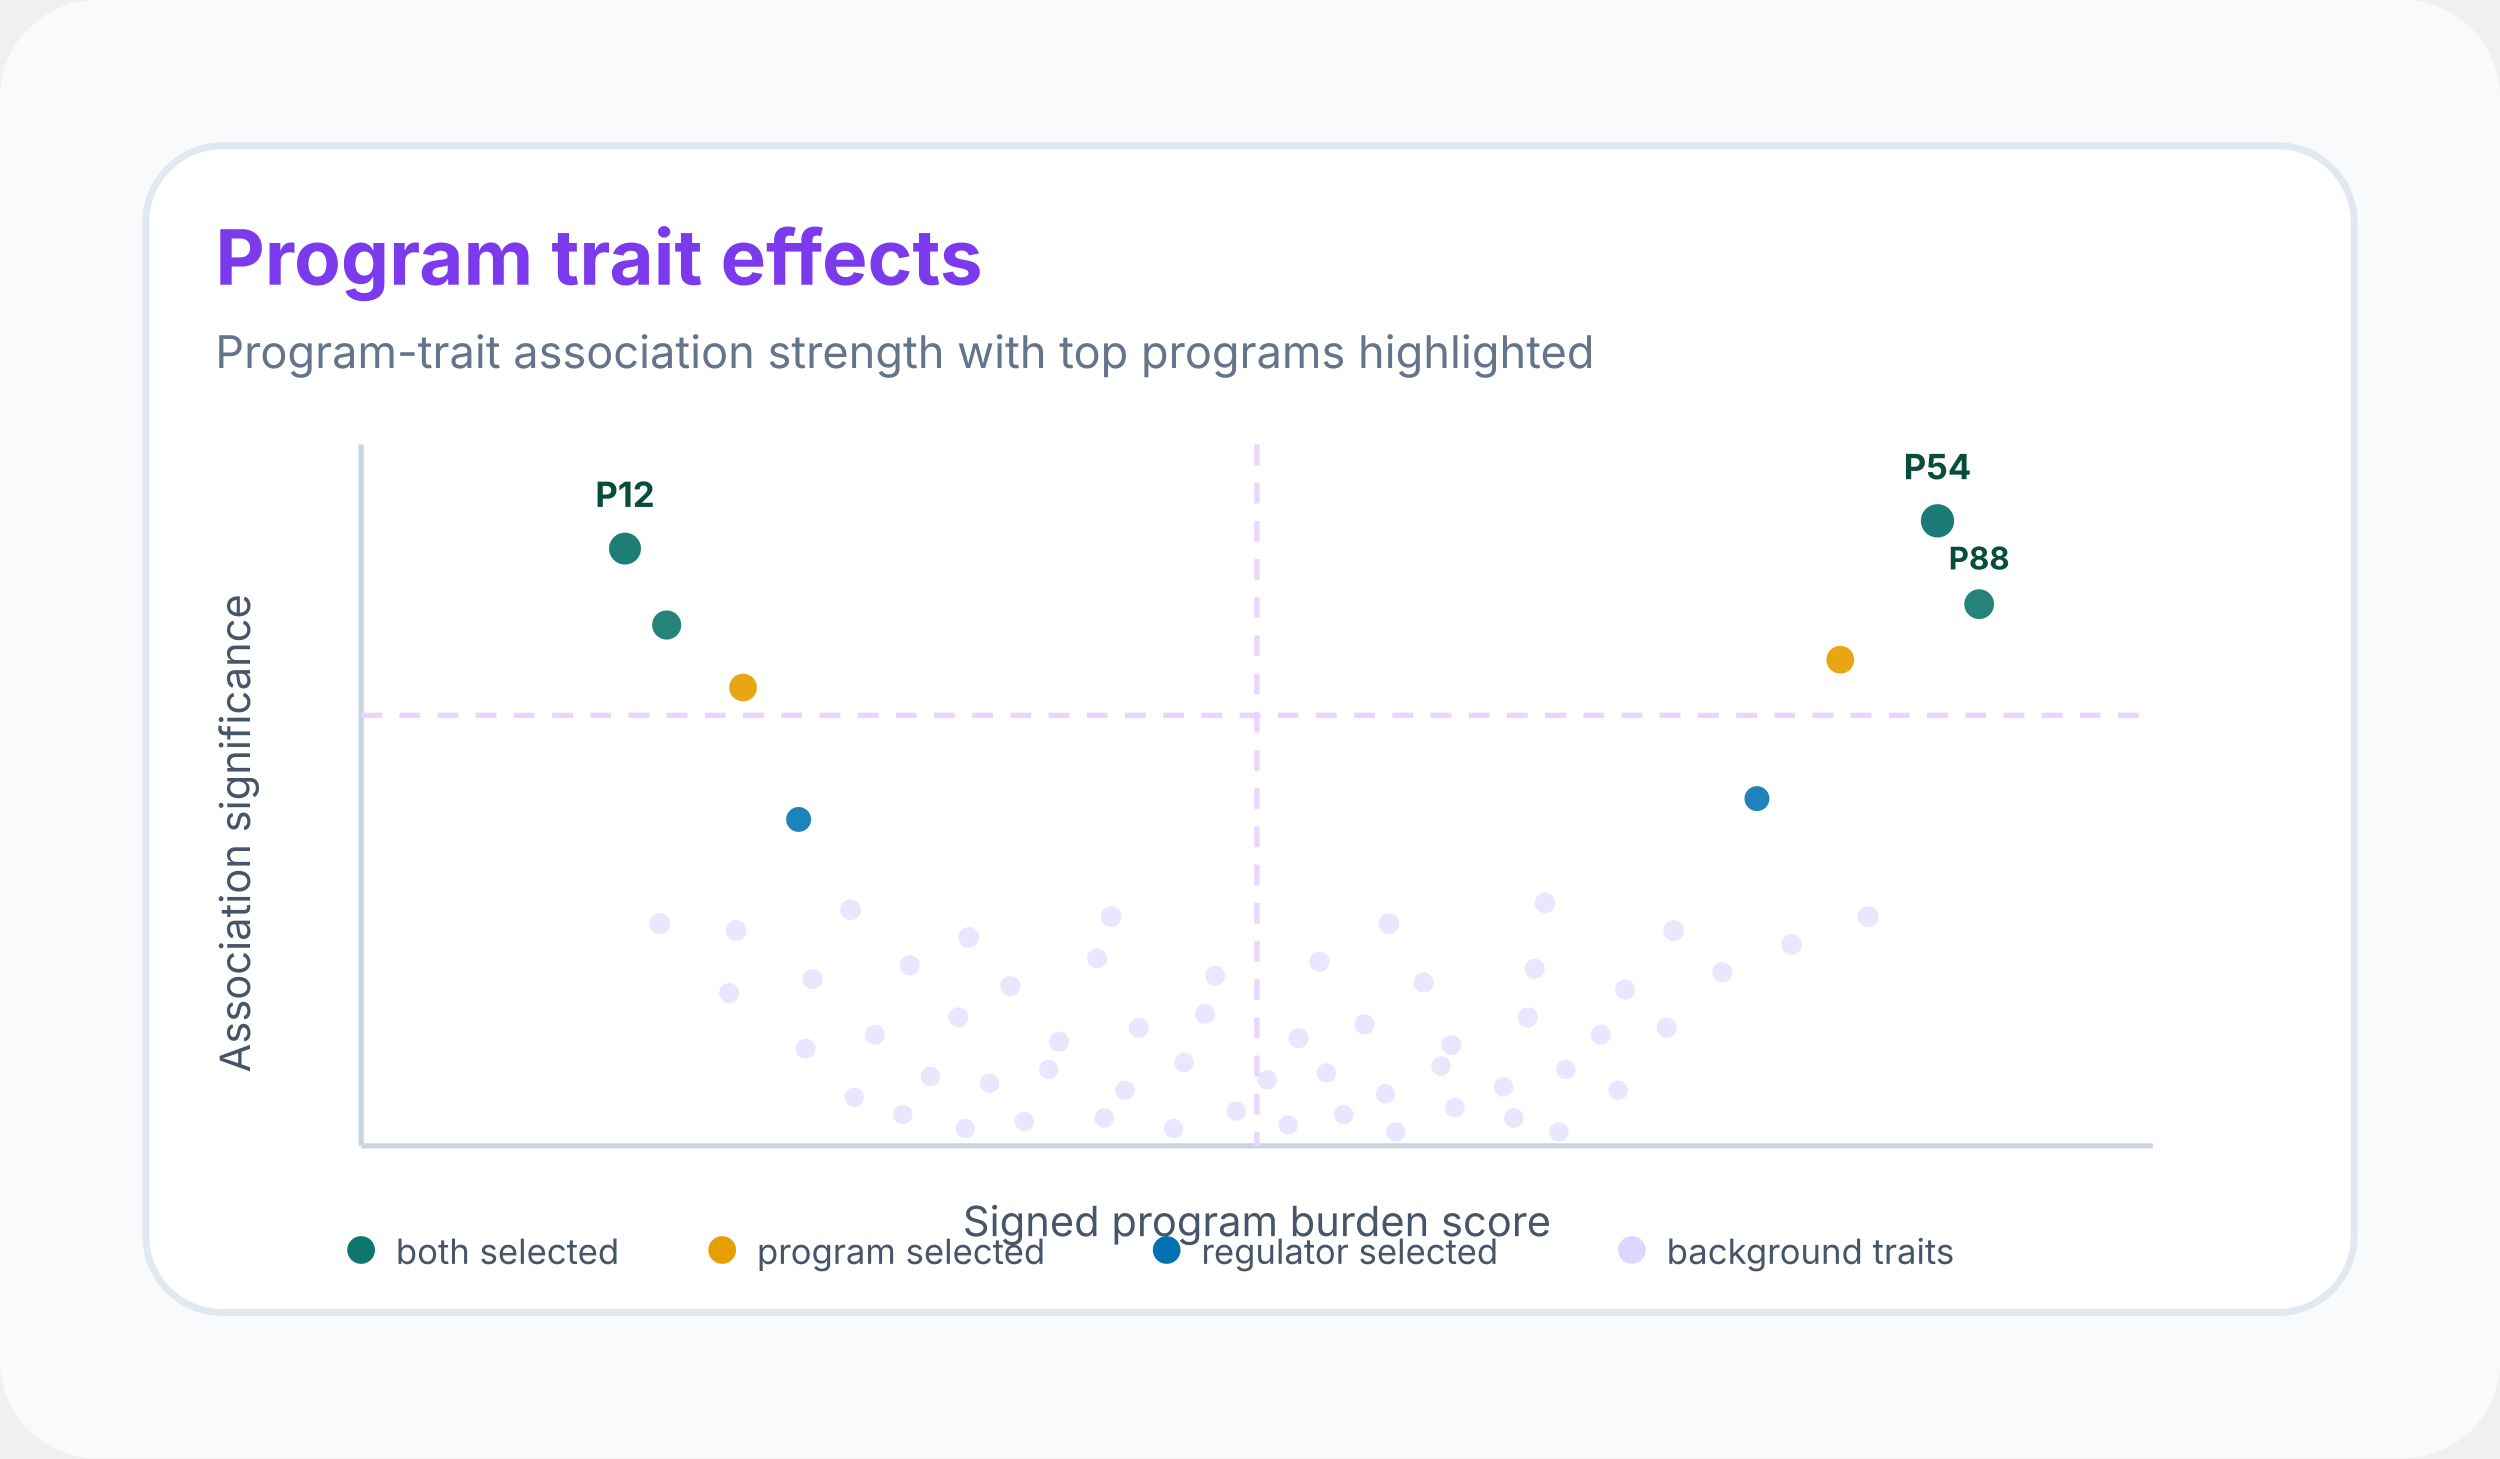
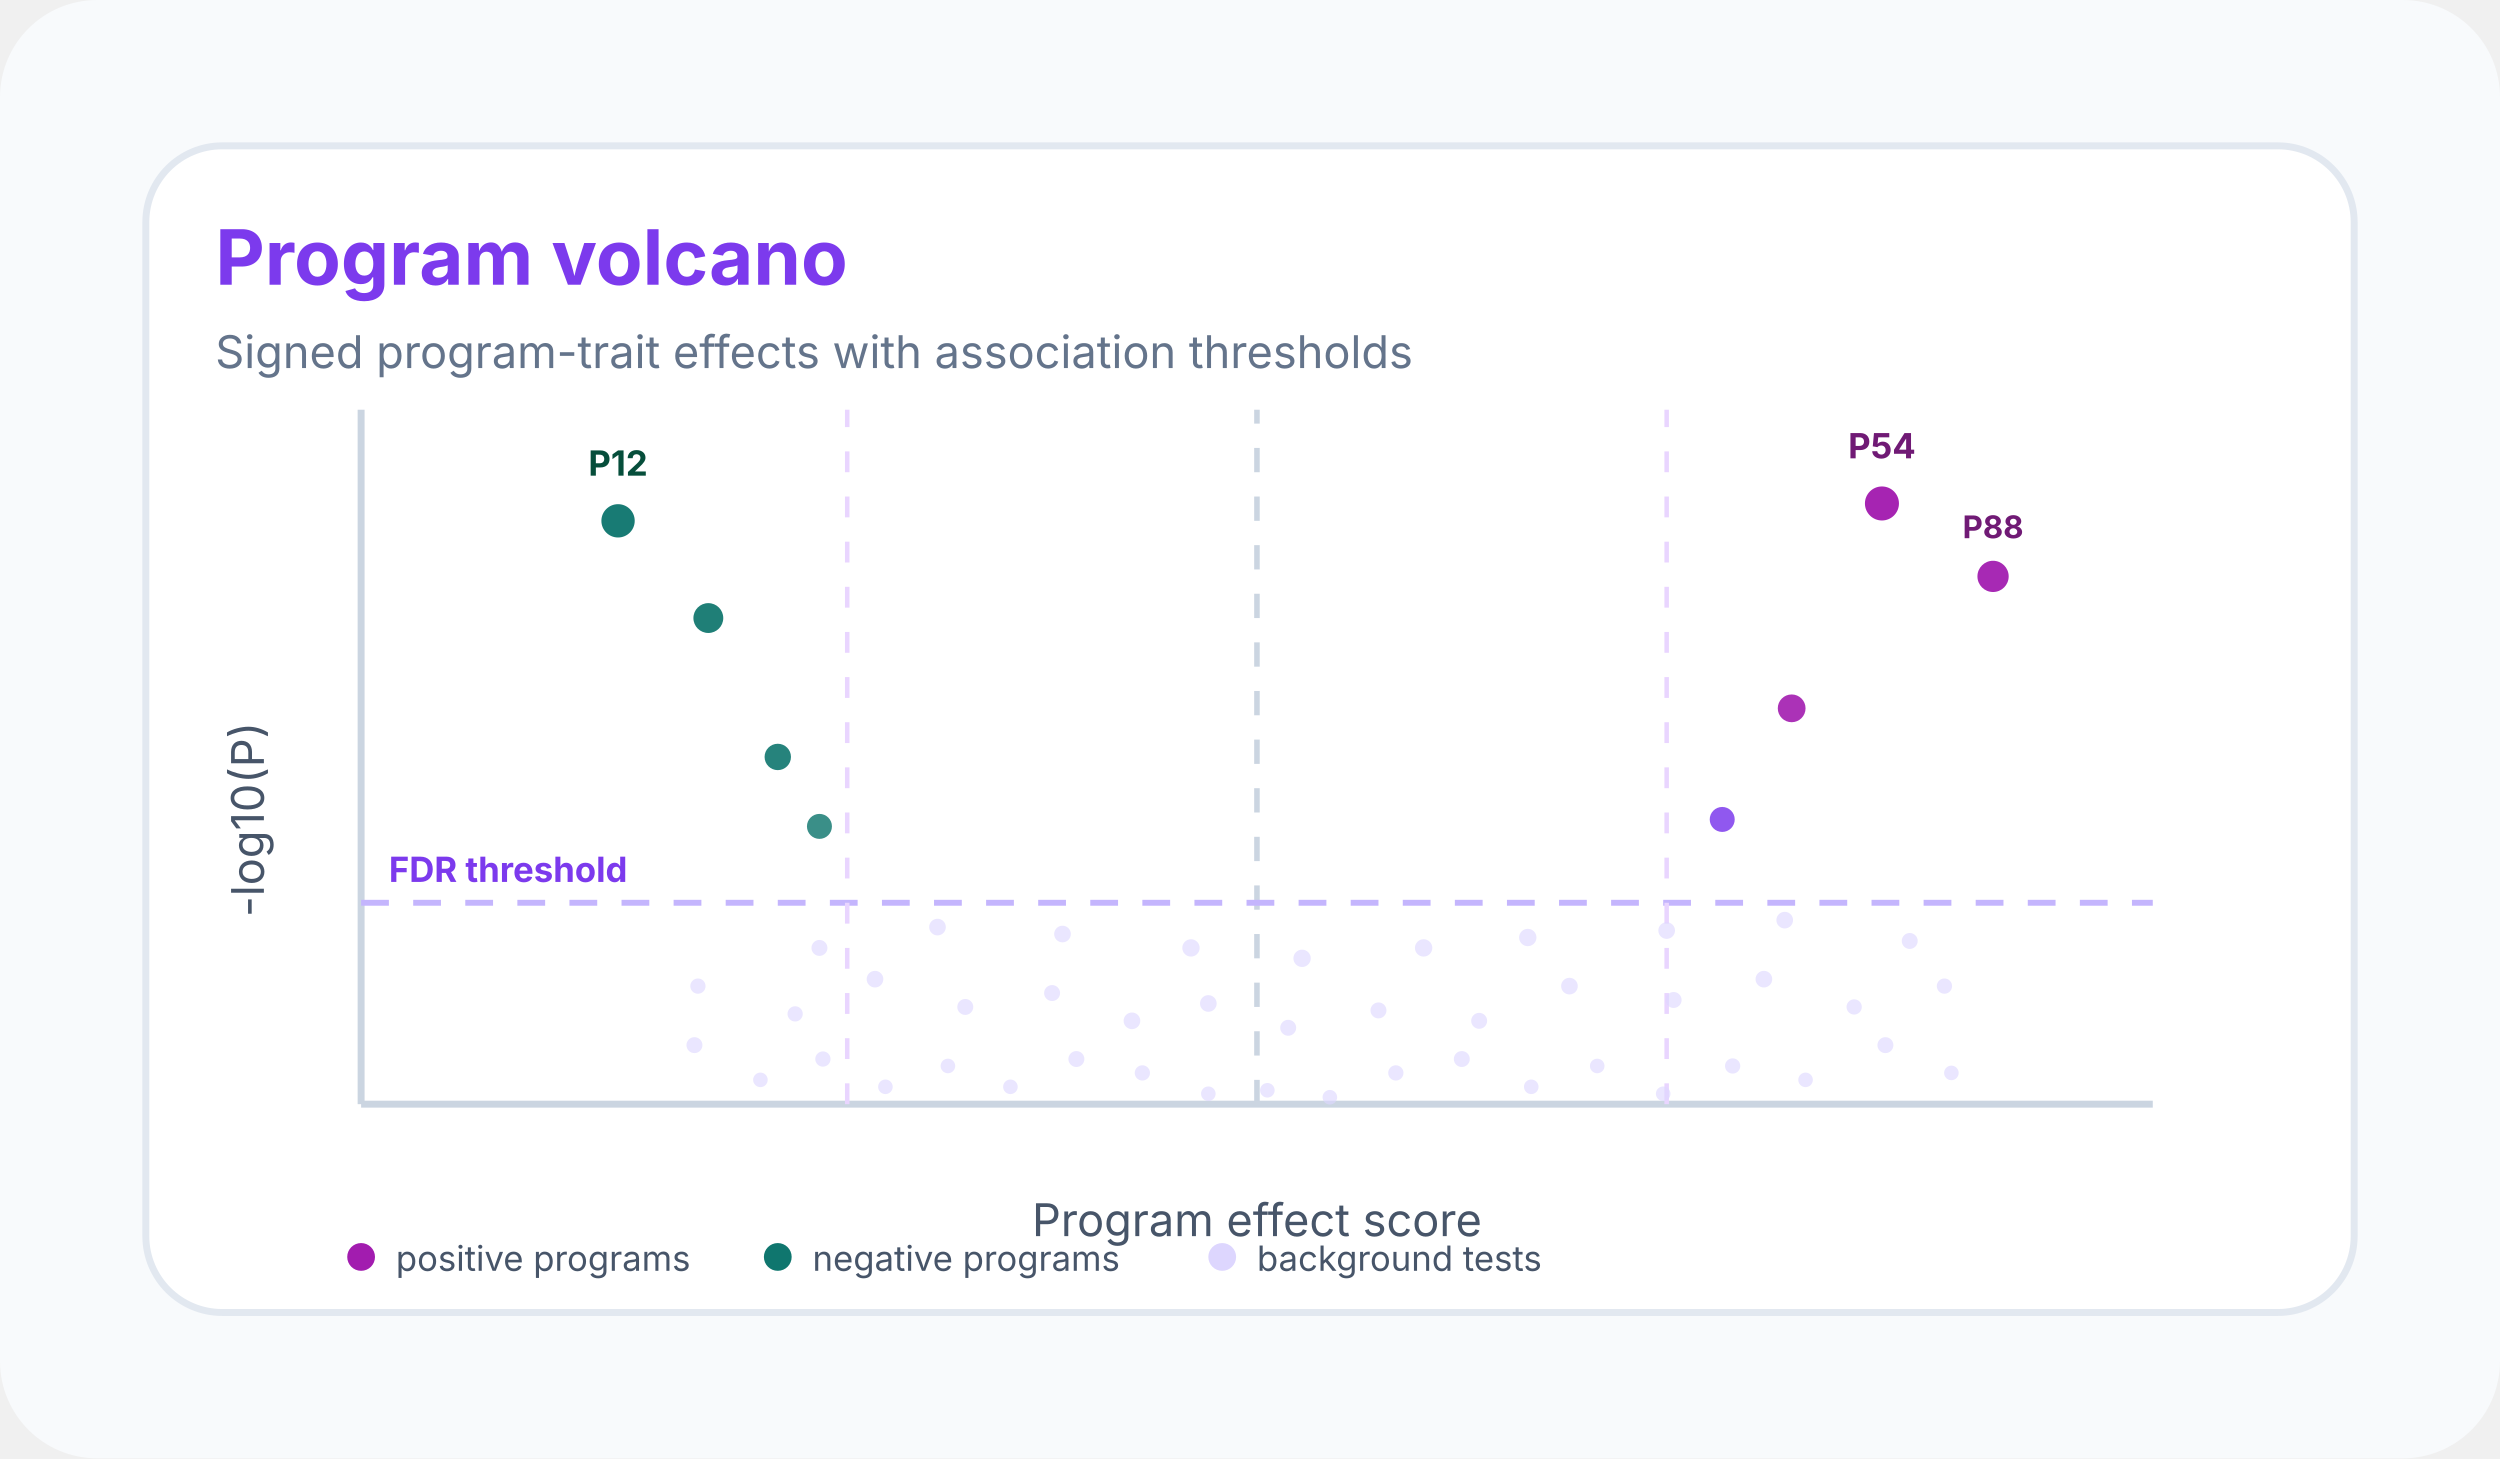
<svg xmlns="http://www.w3.org/2000/svg" width="720" height="420" viewBox="0 0 720 420" fill="none">
  <rect width="720" height="420" rx="28" fill="#F8FAFC" />
  <rect x="42" y="42" width="636" height="336" rx="22" fill="white" stroke="#E2E8F0" stroke-width="2" />
-   <text x="62" y="82" fill="#7C3AED" font-family="Inter, Arial, sans-serif" font-size="22" font-weight="700">Program trait effects</text>
-   <text x="62" y="106" fill="#64748B" font-family="Inter, Arial, sans-serif" font-size="13">Program-trait association strength with top programs highlighted</text>
-   <line x1="104" y1="330" x2="620" y2="330" stroke="#CBD5E1" stroke-width="1.5" />
-   <line x1="104" y1="330" x2="104" y2="128" stroke="#CBD5E1" stroke-width="1.5" />
-   <line x1="104" y1="206" x2="620" y2="206" stroke="#E9D5FF" stroke-width="1.5" stroke-dasharray="6 5" />
-   <line x1="362" y1="128" x2="362" y2="330" stroke="#E9D5FF" stroke-width="1.5" stroke-dasharray="6 5" />
-   <text x="362" y="356" text-anchor="middle" fill="#475569" font-family="Inter, Arial, sans-serif" font-size="12">Signed program burden score</text>
-   <text transform="rotate(-90 72 240)" x="72" y="240" text-anchor="middle" fill="#475569" font-family="Inter, Arial, sans-serif" font-size="12">Association significance</text>
+   <text x="62" y="82" fill="#7C3AED" font-family="Inter, Arial, Helvetica, sans-serif" font-size="22" font-weight="700">Program volcano</text>
+   <text x="62" y="106" fill="#64748B" font-family="Inter, Arial, Helvetica, sans-serif" font-size="13">Signed program-trait effects with association thresholds</text>
+   <line x1="104" y1="318" x2="620" y2="318" stroke="#CBD5E1" stroke-width="2" />
+   <line x1="104" y1="318" x2="104" y2="118" stroke="#CBD5E1" stroke-width="2" />
+   <line x1="362" y1="318" x2="362" y2="118" stroke="#CBD5E1" stroke-width="1.6" stroke-dasharray="7 7" />
+   <line x1="104" y1="260" x2="620" y2="260" stroke="#C4B5FD" stroke-width="1.7" stroke-dasharray="8 7" />
+   <line x1="244" y1="318" x2="244" y2="118" stroke="#E9D5FF" stroke-width="1.3" stroke-dasharray="6 7" />
+   <line x1="480" y1="318" x2="480" y2="118" stroke="#E9D5FF" stroke-width="1.3" stroke-dasharray="6 7" />
+   <text x="362" y="356" text-anchor="middle" fill="#475569" font-family="Inter, Arial, Helvetica, sans-serif" font-size="13">Program effect score</text>
+   <text transform="rotate(-90 76 236)" x="76" y="236" text-anchor="middle" fill="#475569" font-family="Inter, Arial, Helvetica, sans-serif" font-size="13">-log10(P)</text>
+   <text x="112" y="254" fill="#7C3AED" font-family="Inter, Arial, Helvetica, sans-serif" font-size="10" font-weight="700">FDR threshold</text>
  <g fill="#DDD6FE" fill-opacity="0.62">
-     <circle cx="318" cy="322" r="2.8" />
-     <circle cx="338" cy="325" r="2.8" />
-     <circle cx="356" cy="320" r="2.8" />
-     <circle cx="371" cy="324" r="2.8" />
-     <circle cx="387" cy="321" r="2.8" />
-     <circle cx="402" cy="326" r="2.8" />
-     <circle cx="295" cy="323" r="2.8" />
-     <circle cx="419" cy="319" r="2.8" />
-     <circle cx="278" cy="325" r="2.8" />
-     <circle cx="436" cy="322" r="2.8" />
-     <circle cx="260" cy="321" r="2.8" />
-     <circle cx="449" cy="326" r="2.8" />
-     <circle cx="285" cy="312" r="2.8" />
-     <circle cx="302" cy="308" r="2.8" />
-     <circle cx="324" cy="314" r="2.8" />
-     <circle cx="341" cy="306" r="2.8" />
-     <circle cx="365" cy="311" r="2.8" />
-     <circle cx="382" cy="309" r="2.8" />
-     <circle cx="399" cy="315" r="2.8" />
-     <circle cx="415" cy="307" r="2.8" />
-     <circle cx="433" cy="313" r="2.8" />
-     <circle cx="268" cy="310" r="2.8" />
-     <circle cx="451" cy="308" r="2.8" />
-     <circle cx="246" cy="316" r="2.8" />
-     <circle cx="466" cy="314" r="2.8" />
-     <circle cx="252" cy="298" r="2.9" />
-     <circle cx="276" cy="293" r="2.9" />
-     <circle cx="305" cy="300" r="2.9" />
-     <circle cx="328" cy="296" r="2.9" />
-     <circle cx="347" cy="292" r="2.9" />
-     <circle cx="374" cy="299" r="2.9" />
-     <circle cx="393" cy="295" r="2.9" />
-     <circle cx="418" cy="301" r="2.9" />
-     <circle cx="440" cy="293" r="2.9" />
-     <circle cx="461" cy="298" r="2.9" />
-     <circle cx="232" cy="302" r="2.9" />
-     <circle cx="480" cy="296" r="2.9" />
-     <circle cx="234" cy="282" r="2.9" />
-     <circle cx="262" cy="278" r="2.9" />
-     <circle cx="291" cy="284" r="2.9" />
-     <circle cx="316" cy="276" r="2.9" />
-     <circle cx="350" cy="281" r="2.9" />
-     <circle cx="380" cy="277" r="2.9" />
-     <circle cx="410" cy="283" r="2.9" />
-     <circle cx="442" cy="279" r="2.9" />
-     <circle cx="468" cy="285" r="2.9" />
-     <circle cx="210" cy="286" r="2.9" />
-     <circle cx="496" cy="280" r="2.9" />
-     <circle cx="212" cy="268" r="3.0" />
-     <circle cx="245" cy="262" r="3.0" />
-     <circle cx="279" cy="270" r="3.0" />
-     <circle cx="320" cy="264" r="3.0" />
-     <circle cx="400" cy="266" r="3.0" />
-     <circle cx="445" cy="260" r="3.0" />
-     <circle cx="482" cy="268" r="3.0" />
-     <circle cx="516" cy="272" r="3.0" />
-     <circle cx="190" cy="266" r="3.0" />
-     <circle cx="538" cy="264" r="3.0" />
+     <circle cx="348" cy="315" r="2.1" />
+     <circle cx="365" cy="314" r="2.1" />
+     <circle cx="383" cy="316" r="2.1" />
+     <circle cx="329" cy="309" r="2.2" />
+     <circle cx="402" cy="309" r="2.2" />
+     <circle cx="310" cy="305" r="2.3" />
+     <circle cx="421" cy="305" r="2.3" />
+     <circle cx="291" cy="313" r="2.1" />
+     <circle cx="441" cy="313" r="2.1" />
+     <circle cx="273" cy="307" r="2.1" />
+     <circle cx="460" cy="307" r="2.1" />
+     <circle cx="255" cy="313" r="2.1" />
+     <circle cx="479" cy="315" r="2.1" />
+     <circle cx="237" cy="305" r="2.2" />
+     <circle cx="499" cy="307" r="2.2" />
+     <circle cx="219" cy="311" r="2.1" />
+     <circle cx="520" cy="311" r="2.1" />
+     <circle cx="200" cy="301" r="2.3" />
+     <circle cx="543" cy="301" r="2.3" />
+     <circle cx="562" cy="309" r="2.1" />
+     <circle cx="326" cy="294" r="2.4" />
+     <circle cx="348" cy="289" r="2.4" />
+     <circle cx="371" cy="296" r="2.3" />
+     <circle cx="397" cy="291" r="2.3" />
+     <circle cx="426" cy="294" r="2.3" />
+     <circle cx="303" cy="286" r="2.3" />
+     <circle cx="452" cy="284" r="2.4" />
+     <circle cx="278" cy="290" r="2.3" />
+     <circle cx="482" cy="288" r="2.3" />
+     <circle cx="252" cy="282" r="2.4" />
+     <circle cx="508" cy="282" r="2.4" />
+     <circle cx="229" cy="292" r="2.2" />
+     <circle cx="534" cy="290" r="2.2" />
+     <circle cx="201" cy="284" r="2.2" />
+     <circle cx="560" cy="284" r="2.2" />
+     <circle cx="343" cy="273" r="2.5" />
+     <circle cx="375" cy="276" r="2.5" />
+     <circle cx="410" cy="273" r="2.5" />
+     <circle cx="440" cy="270" r="2.5" />
+     <circle cx="306" cy="269" r="2.4" />
+     <circle cx="480" cy="268" r="2.4" />
+     <circle cx="270" cy="267" r="2.4" />
+     <circle cx="514" cy="265" r="2.4" />
+     <circle cx="236" cy="273" r="2.3" />
+     <circle cx="550" cy="271" r="2.3" />
  </g>
  <g>
-     <circle cx="180" cy="158" r="4.6" fill="#0F766E" fill-opacity="0.94" />
-     <circle cx="558" cy="150" r="4.8" fill="#0F766E" fill-opacity="0.95" />
-     <circle cx="214" cy="198" r="4.0" fill="#E69F00" fill-opacity="0.92" />
-     <circle cx="530" cy="190" r="4.0" fill="#E69F00" fill-opacity="0.92" />
-     <circle cx="230" cy="236" r="3.6" fill="#0072B2" fill-opacity="0.88" />
-     <circle cx="506" cy="230" r="3.6" fill="#0072B2" fill-opacity="0.88" />
-     <circle cx="570" cy="174" r="4.3" fill="#0F766E" fill-opacity="0.9" />
-     <circle cx="192" cy="180" r="4.2" fill="#0F766E" fill-opacity="0.9" />
+     <circle cx="178" cy="150" r="4.8" fill="#0F766E" fill-opacity="0.96" />
+     <circle cx="204" cy="178" r="4.3" fill="#0F766E" fill-opacity="0.93" />
+     <circle cx="224" cy="218" r="3.8" fill="#0F766E" fill-opacity="0.9" />
+     <circle cx="542" cy="145" r="4.9" fill="#A21CAF" fill-opacity="0.96" />
+     <circle cx="574" cy="166" r="4.5" fill="#A21CAF" fill-opacity="0.94" />
+     <circle cx="516" cy="204" r="4.0" fill="#A21CAF" fill-opacity="0.9" />
+     <circle cx="496" cy="236" r="3.6" fill="#7C3AED" fill-opacity="0.84" />
+     <circle cx="236" cy="238" r="3.6" fill="#0F766E" fill-opacity="0.82" />
  </g>
-   <text x="180" y="146" text-anchor="middle" fill="#064E3B" font-family="Inter, Arial, sans-serif" font-size="10" font-weight="700">P12</text>
-   <text x="558" y="138" text-anchor="middle" fill="#064E3B" font-family="Inter, Arial, sans-serif" font-size="10" font-weight="700">P54</text>
-   <text x="570" y="164" text-anchor="middle" fill="#064E3B" font-family="Inter, Arial, sans-serif" font-size="9" font-weight="700">P88</text>
-   <circle cx="104" cy="360" r="4" fill="#0F766E" />
-   <text x="114" y="364" fill="#475569" font-family="Inter, Arial, sans-serif" font-size="10">both selected</text>
-   <circle cx="208" cy="360" r="4" fill="#E69F00" />
-   <text x="218" y="364" fill="#475569" font-family="Inter, Arial, sans-serif" font-size="10">program selected</text>
-   <circle cx="336" cy="360" r="4" fill="#0072B2" />
-   <text x="346" y="364" fill="#475569" font-family="Inter, Arial, sans-serif" font-size="10">regulator selected</text>
-   <circle cx="470" cy="360" r="4" fill="#DDD6FE" />
-   <text x="480" y="364" fill="#475569" font-family="Inter, Arial, sans-serif" font-size="10">background traits</text>
+   <text x="178" y="137" text-anchor="middle" fill="#064E3B" font-family="Inter, Arial, Helvetica, sans-serif" font-size="10" font-weight="700">P12</text>
+   <text x="542" y="132" text-anchor="middle" fill="#701A75" font-family="Inter, Arial, Helvetica, sans-serif" font-size="10" font-weight="700">P54</text>
+   <text x="574" y="155" text-anchor="middle" fill="#701A75" font-family="Inter, Arial, Helvetica, sans-serif" font-size="9" font-weight="700">P88</text>
+   <circle cx="104" cy="362" r="4" fill="#A21CAF" />
+   <text x="114" y="366" fill="#475569" font-family="Inter, Arial, Helvetica, sans-serif" font-size="10">positive programs</text>
+   <circle cx="224" cy="362" r="4" fill="#0F766E" />
+   <text x="234" y="366" fill="#475569" font-family="Inter, Arial, Helvetica, sans-serif" font-size="10">negative programs</text>
+   <circle cx="352" cy="362" r="4" fill="#DDD6FE" />
+   <text x="362" y="366" fill="#475569" font-family="Inter, Arial, Helvetica, sans-serif" font-size="10">background tests</text>
</svg>
